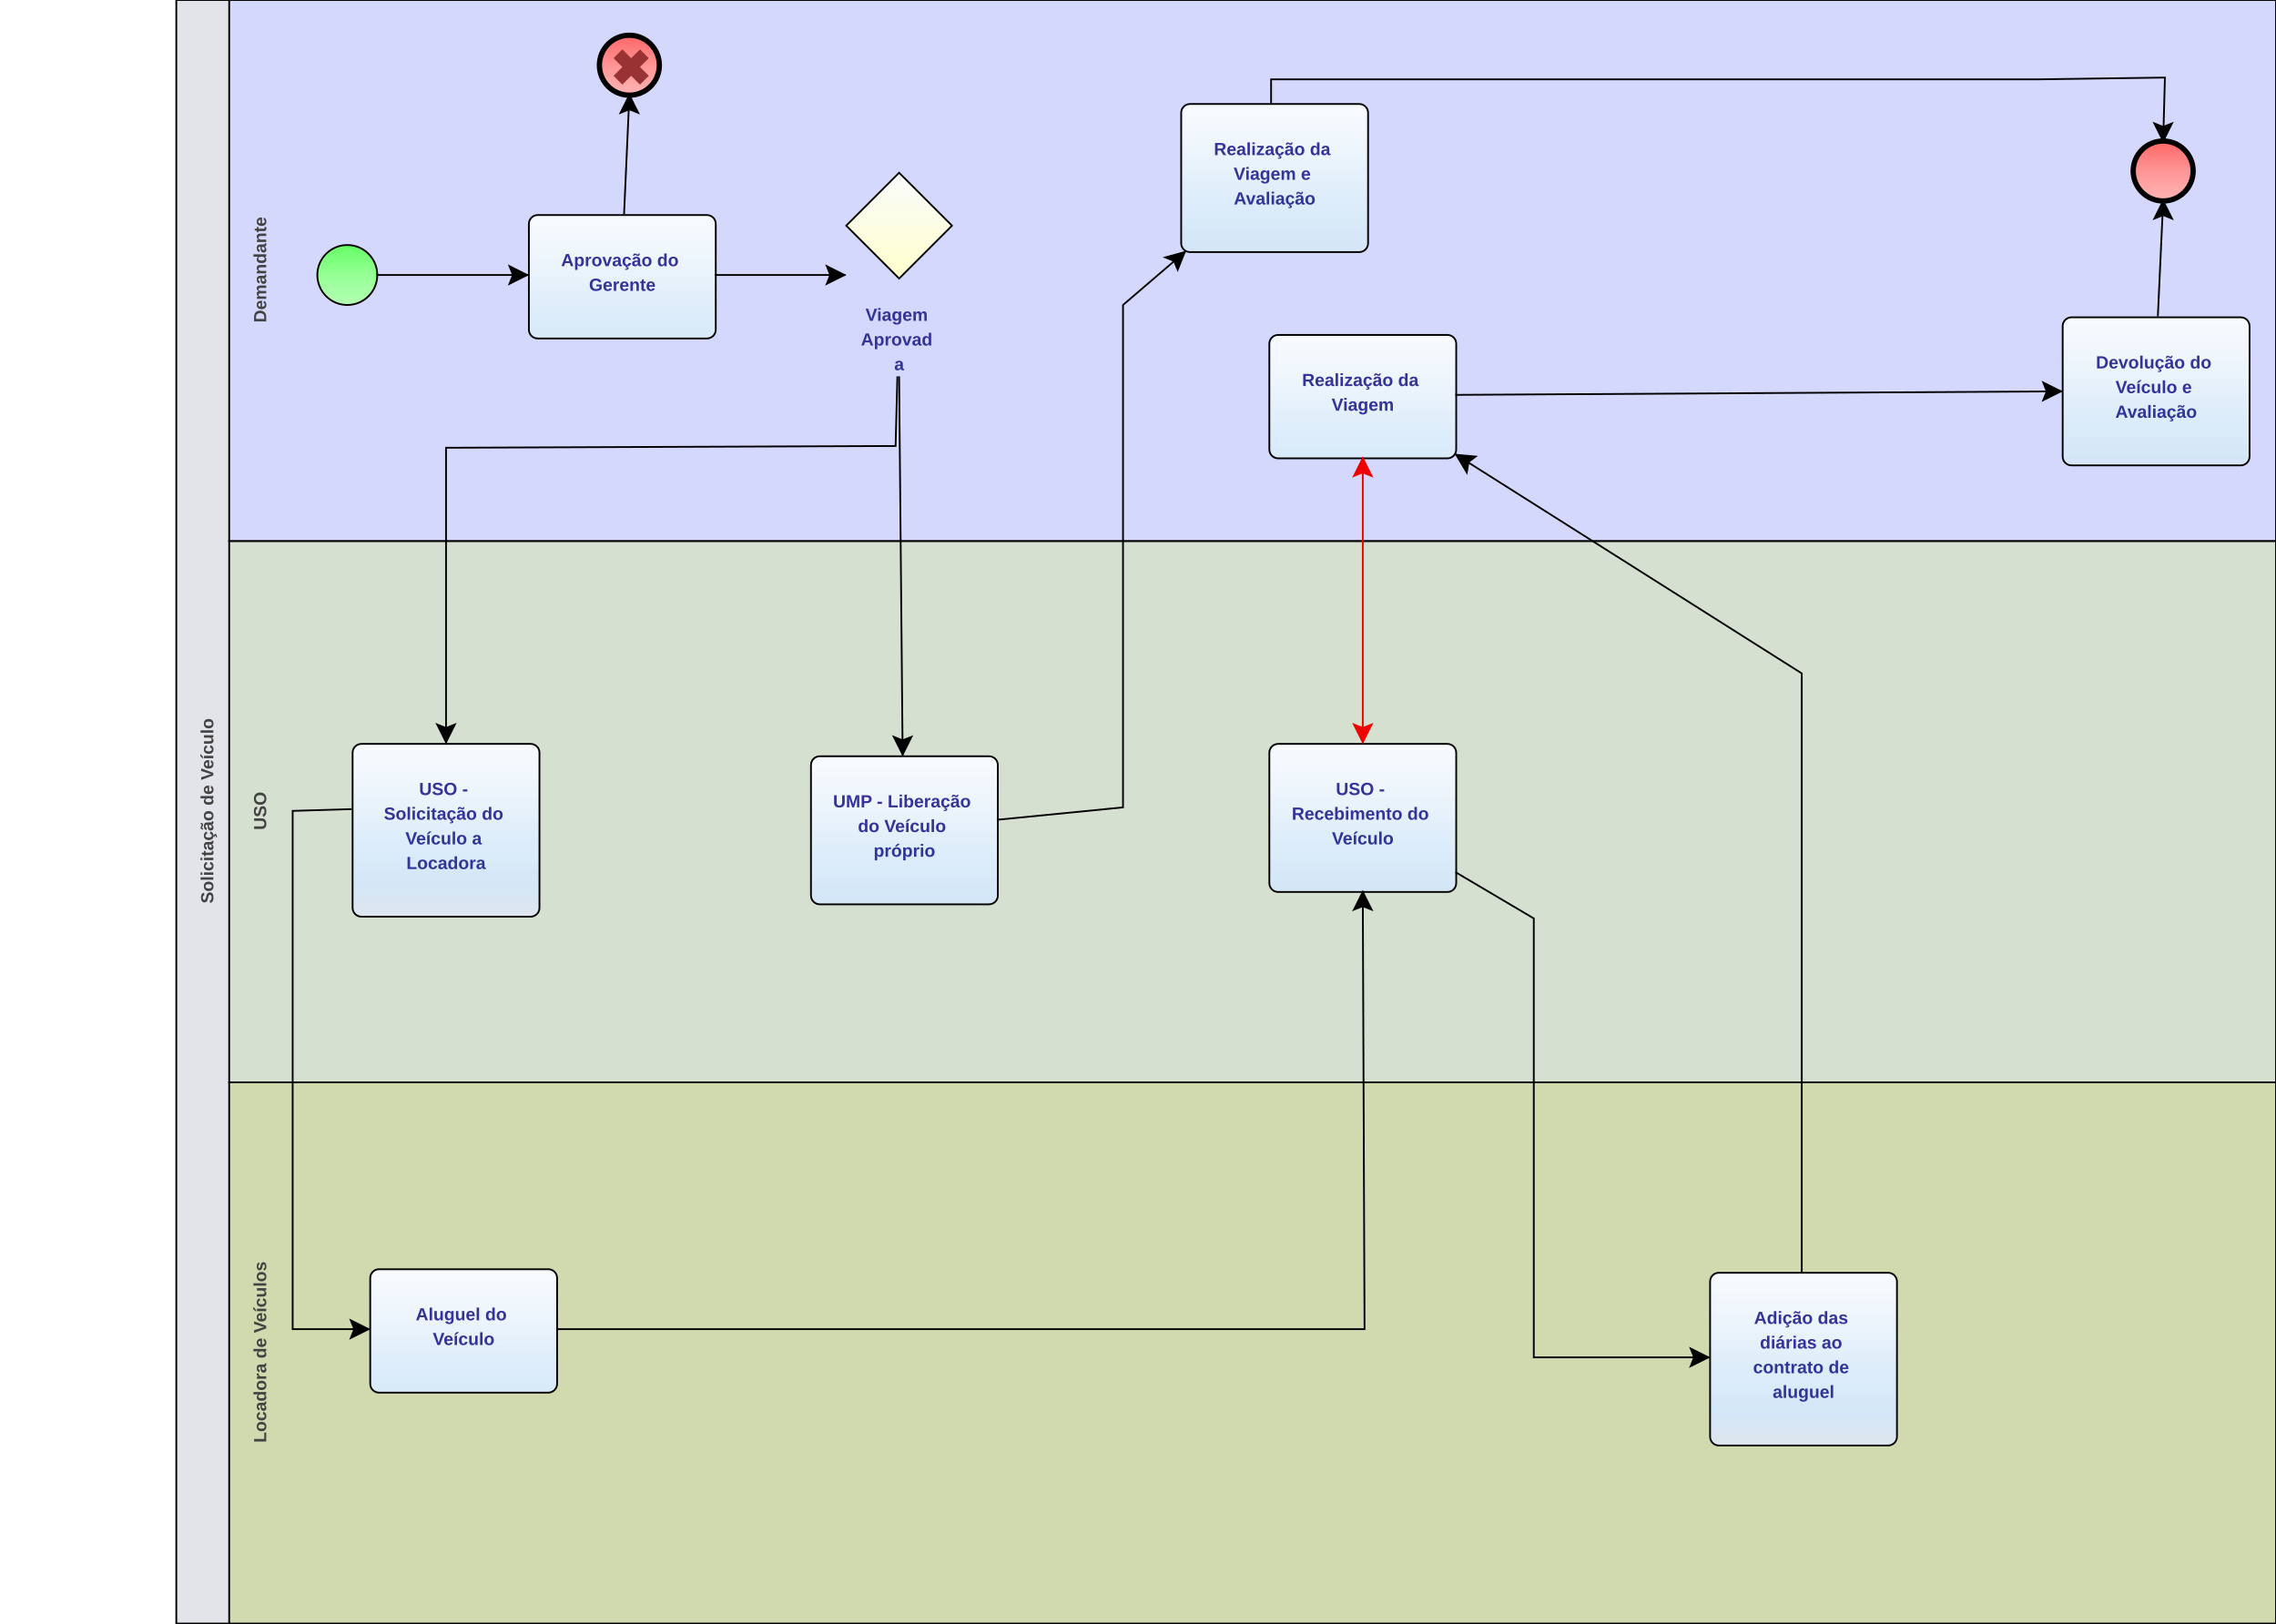
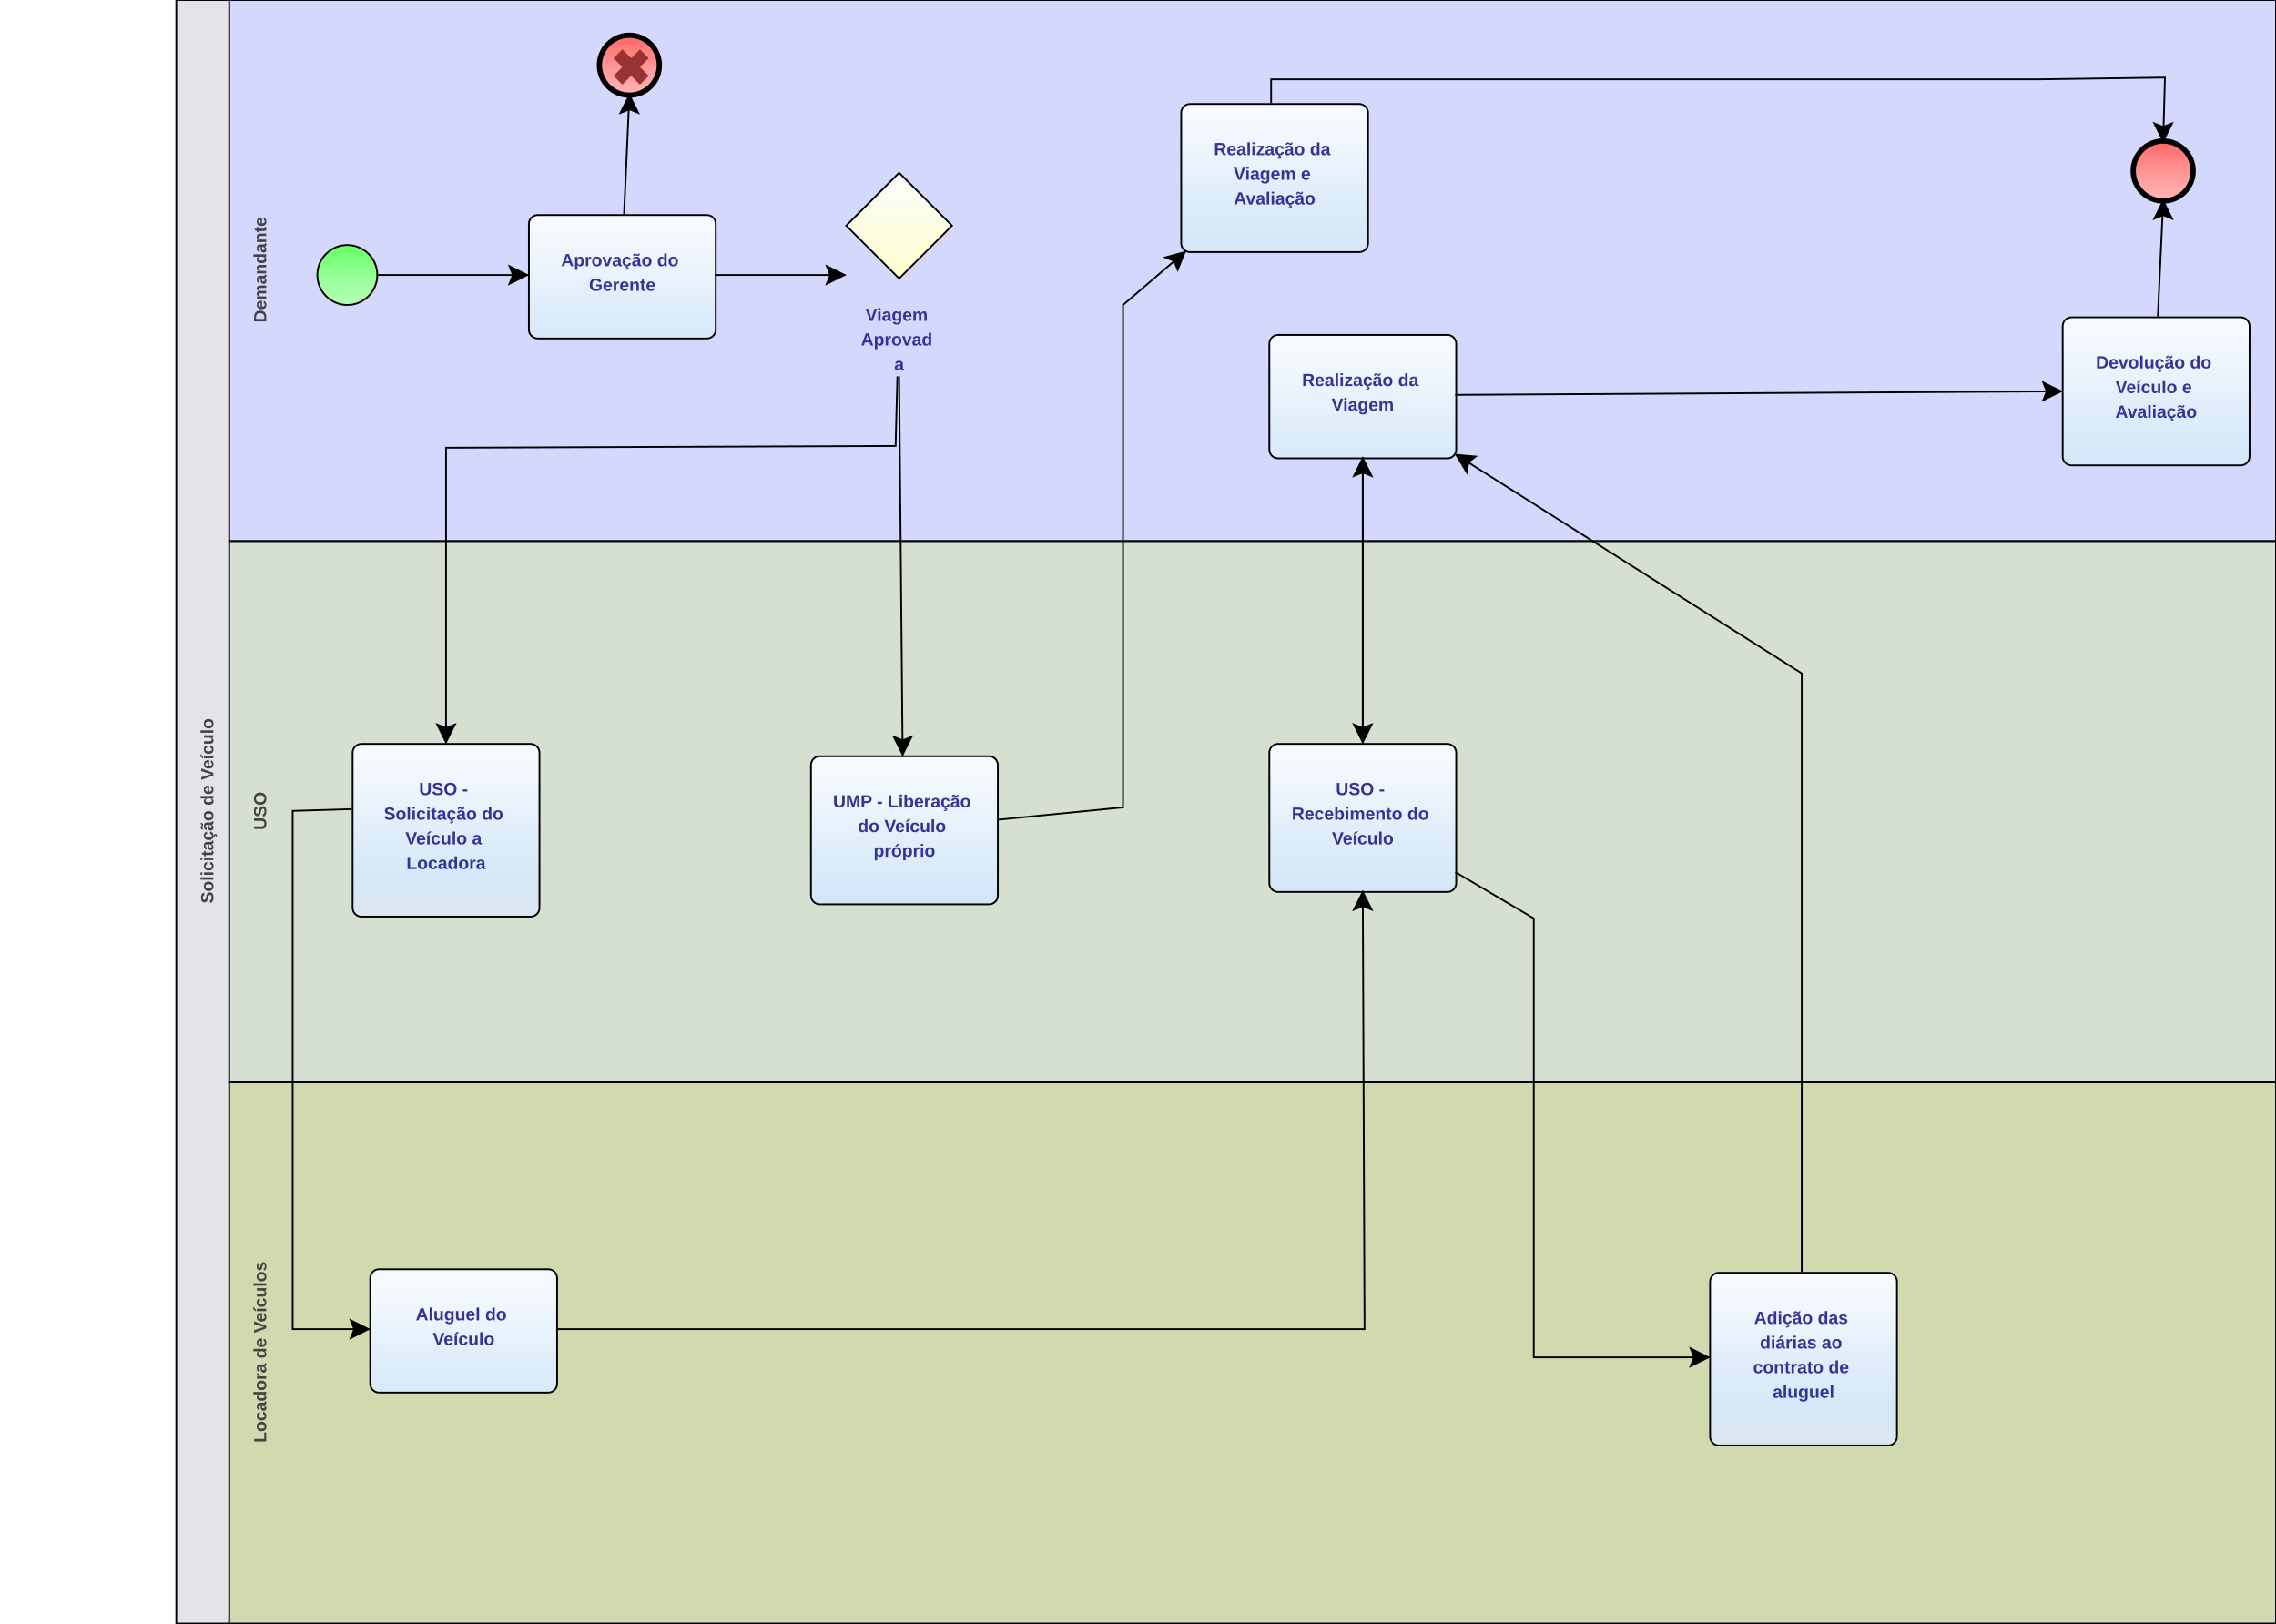
<svg xmlns="http://www.w3.org/2000/svg" xmlns:xlink="http://www.w3.org/1999/xlink" style="stroke-dasharray:none; shape-rendering:auto; font-family:'Arial'; text-rendering:auto; fill-opacity:1; color-interpolation:auto; color-rendering:auto; font-size:12; fill:black; stroke:black; image-rendering:auto; stroke-miterlimit:10; stroke-linecap:square; stroke-linejoin:miter; font-style:normal; stroke-width:1; stroke-dashoffset:0; font-weight:normal; stroke-opacity:1;" contentScriptType="text/ecmascript" preserveAspectRatio="xMidYMid meet" zoomAndPan="magnify" version="1.0" contentStyleType="text/css" xml:xlink="http://www.w3.org/1999/xlink" width="1291" height="921">
  <rect x="100" y="0" width="1191" height="921" ry="0" rx="0" style="stroke:#000000; fill:#E3E4EA" />
  <rect x="130" y="0" width="1161" height="307" ry="0" rx="0" style="stroke:#000000; fill:#D5D8FD" />
  <g componentSequence="5">
    <text x="-153" y="137" transform="rotate(270)" text-anchor="middle" style="font-weight:bold;font-size:10px;stroke:none; fill:#434343">
      <tspan dy="14" x="-153">Demandante</tspan>
    </text>
  </g>
  <rect x="130" y="307" width="1161" height="307" ry="0" rx="0" style="stroke:#000000; fill:#D6E0D0" />
  <g componentSequence="8">
    <text x="-460" y="137" transform="rotate(270)" text-anchor="middle" style="font-weight:bold;font-size:10px;stroke:none; fill:#434343">
      <tspan dy="14" x="-460">USO</tspan>
    </text>
  </g>
  <rect x="130" y="614" width="1161" height="307" ry="0" rx="0" style="stroke:#000000; fill:#D0DAAE" />
  <g componentSequence="7">
    <text x="-767" y="137" transform="rotate(270)" text-anchor="middle" style="font-weight:bold;font-size:10px;stroke:none; fill:#434343">
      <tspan dy="14" x="-767">Locadora de Veículos</tspan>
    </text>
  </g>
  <g componentSequence="4">
    <text x="-460" y="107" transform="rotate(270)" text-anchor="middle" style="font-weight:bold;font-size:10px;stroke:none; fill:#434343">
      <tspan dy="14" x="-460">Solicitação de Veículo</tspan>
    </text>
  </g>
  <g sequence="9">
-     <ellipse cx="197" cy="156" rx="17" ry="17" stroke-width="1" style="fill:url(#linearGradient66FF6696FF96B6FFB6_120124004);" stroke="336633" />
+     <ellipse cx="197" cy="156" rx="17" ry="17" stroke-width="1" style="fill:url(#linearGradient66FF6696FF96B6FFB6_1801361050);" stroke="336633" />
  </g>
  <g sequence="10">
-     <rect x="300" y="122" width="106" height="70" ry="5" rx="5" style="fill:url(#linearGradientF8FBFEEDF5FCDEEDFAD4E7F8E2E5E9_166665457);" stroke="191970" />
+     <rect x="300" y="122" width="106" height="70" ry="5" rx="5" style="fill:url(#linearGradientF8FBFEEDF5FCDEEDFAD4E7F8E2E5E9_1704555905);" stroke="191970" />
  </g>
  <g componentSequence="10">
    <text x="353" y="137" text-anchor="middle" style="font-weight:bold;font-size:10px;stroke:none; fill:#333399">
      <tspan dy="14" x="353">Aprovação do</tspan>
      <tspan dy="14" x="353">Gerente</tspan>
    </text>
  </g>
  <g sequence="12">
-     <polygon points=" 480 128 510 98 540 128 510 158 480 128" style="fill:url(#linearGradientFAFBFCFFFFCC_231774484);" stroke="000000" />
+     <polygon points=" 480 128 510 98 540 128 510 158 480 128" style="fill:url(#linearGradientFAFBFCFFFFCC_1638333930);" stroke="000000" />
  </g>
  <g componentSequence="12">
    <text x="510" y="168" text-anchor="middle" style="font-weight:bold;font-size:10px;stroke:none; fill:#333399">
      <tspan dy="14" x="510">Viagem</tspan>
      <tspan dy="14" x="510">Aprovad</tspan>
      <tspan dy="14" x="510">a</tspan>
    </text>
  </g>
  <g sequence="14">
-     <rect x="200" y="422" width="106" height="98" ry="5" rx="5" style="fill:url(#linearGradientF8FBFEEDF5FCDEEDFAD4E7F8E2E5E9_1221727946);" stroke="191970" />
+     <rect x="200" y="422" width="106" height="98" ry="5" rx="5" style="fill:url(#linearGradientF8FBFEEDF5FCDEEDFAD4E7F8E2E5E9_614760378);" stroke="191970" />
  </g>
  <g componentSequence="14">
    <text x="253" y="437" text-anchor="middle" style="font-weight:bold;font-size:10px;stroke:none; fill:#333399">
      <tspan dy="14" x="253">USO -</tspan>
      <tspan dy="14" x="253">Solicitação do</tspan>
      <tspan dy="14" x="253">Veículo a</tspan>
      <tspan dy="14" x="253">Locadora</tspan>
    </text>
  </g>
  <g sequence="15">
-     <rect x="460" y="429" width="106" height="84" ry="5" rx="5" style="fill:url(#linearGradientF8FBFEEDF5FCDEEDFAD4E7F8E2E5E9_145323622);" stroke="191970" />
+     <rect x="460" y="429" width="106" height="84" ry="5" rx="5" style="fill:url(#linearGradientF8FBFEEDF5FCDEEDFAD4E7F8E2E5E9_995219442);" stroke="191970" />
  </g>
  <g componentSequence="15">
    <text x="513" y="444" text-anchor="middle" style="font-weight:bold;font-size:10px;stroke:none; fill:#333399">
      <tspan dy="14" x="513">UMP - Liberação</tspan>
      <tspan dy="14" x="513">do Veículo</tspan>
      <tspan dy="14" x="513">próprio</tspan>
    </text>
  </g>
  <g sequence="16">
-     <rect x="210" y="720" width="106" height="70" ry="5" rx="5" style="fill:url(#linearGradientF8FBFEEDF5FCDEEDFAD4E7F8E2E5E9_2043738902);" stroke="191970" />
+     <rect x="210" y="720" width="106" height="70" ry="5" rx="5" style="fill:url(#linearGradientF8FBFEEDF5FCDEEDFAD4E7F8E2E5E9_365598820);" stroke="191970" />
  </g>
  <g componentSequence="16">
    <text x="263" y="735" text-anchor="middle" style="font-weight:bold;font-size:10px;stroke:none; fill:#333399">
      <tspan dy="14" x="263">Aluguel do</tspan>
      <tspan dy="14" x="263">Veículo</tspan>
    </text>
  </g>
  <g sequence="17">
-     <ellipse cx="1227" cy="97" rx="17" ry="17" stroke-width="3" style="fill:url(#linearGradientFF6666FF9696FFB6B6_1883358465);" stroke="993333" />
+     <ellipse cx="1227" cy="97" rx="17" ry="17" stroke-width="3" style="fill:url(#linearGradientFF6666FF9696FFB6B6_1138060954);" stroke="993333" />
  </g>
  <g sequence="23">
-     <rect x="670" y="59" width="106" height="84" ry="5" rx="5" style="fill:url(#linearGradientF8FBFEEDF5FCDEEDFAD4E7F8E2E5E9_687729029);" stroke="191970" />
+     <rect x="670" y="59" width="106" height="84" ry="5" rx="5" style="fill:url(#linearGradientF8FBFEEDF5FCDEEDFAD4E7F8E2E5E9_1149993205);" stroke="191970" />
  </g>
  <g componentSequence="23">
    <text x="723" y="74" text-anchor="middle" style="font-weight:bold;font-size:10px;stroke:none; fill:#333399">
      <tspan dy="14" x="723">Realização da</tspan>
      <tspan dy="14" x="723">Viagem e</tspan>
      <tspan dy="14" x="723">Avaliação</tspan>
    </text>
  </g>
  <g sequence="24">
-     <rect x="1170" y="180" width="106" height="84" ry="5" rx="5" style="fill:url(#linearGradientF8FBFEEDF5FCDEEDFAD4E7F8E2E5E9_1797562554);" stroke="191970" />
+     <rect x="1170" y="180" width="106" height="84" ry="5" rx="5" style="fill:url(#linearGradientF8FBFEEDF5FCDEEDFAD4E7F8E2E5E9_1909469649);" stroke="191970" />
  </g>
  <g componentSequence="24">
    <text x="1223" y="195" text-anchor="middle" style="font-weight:bold;font-size:10px;stroke:none; fill:#333399">
      <tspan dy="14" x="1223">Devolução do</tspan>
      <tspan dy="14" x="1223">Veículo e</tspan>
      <tspan dy="14" x="1223">Avaliação</tspan>
    </text>
  </g>
  <g sequence="31">
-     <ellipse cx="357" cy="37" rx="17" ry="17" stroke-width="3" style="fill:url(#linearGradientFF6666FF9696FFB6B6_357756547);" stroke="993333" />
+     <ellipse cx="357" cy="37" rx="17" ry="17" stroke-width="3" style="fill:url(#linearGradientFF6666FF9696FFB6B6_806915639);" stroke="993333" />
  </g>
  <g sequence="31">
    <polygon points=" 348 33 353 28 358 33 363 28 368 33 363 38 368 43 363 48 358 43 353 48 348 43 353 38" style="stroke:none; fill:#993333" />
  </g>
  <g sequence="36">
-     <rect x="720" y="422" width="106" height="84" ry="5" rx="5" style="fill:url(#linearGradientF8FBFEEDF5FCDEEDFAD4E7F8E2E5E9_1799702757);" stroke="191970" />
+     <rect x="720" y="422" width="106" height="84" ry="5" rx="5" style="fill:url(#linearGradientF8FBFEEDF5FCDEEDFAD4E7F8E2E5E9_1490126608);" stroke="191970" />
  </g>
  <g componentSequence="36">
    <text x="773" y="437" text-anchor="middle" style="font-weight:bold;font-size:10px;stroke:none; fill:#333399">
      <tspan dy="14" x="773">USO -</tspan>
      <tspan dy="14" x="773">Recebimento do</tspan>
      <tspan dy="14" x="773">Veículo</tspan>
    </text>
  </g>
  <g sequence="44">
-     <rect x="970" y="722" width="106" height="98" ry="5" rx="5" style="fill:url(#linearGradientF8FBFEEDF5FCDEEDFAD4E7F8E2E5E9_749942217);" stroke="191970" />
+     <rect x="970" y="722" width="106" height="98" ry="5" rx="5" style="fill:url(#linearGradientF8FBFEEDF5FCDEEDFAD4E7F8E2E5E9_1086666967);" stroke="191970" />
  </g>
  <g componentSequence="44">
    <text x="1023" y="737" text-anchor="middle" style="font-weight:bold;font-size:10px;stroke:none; fill:#333399">
      <tspan dy="14" x="1023">Adição das</tspan>
      <tspan dy="14" x="1023">diárias ao</tspan>
      <tspan dy="14" x="1023">contrato de</tspan>
      <tspan dy="14" x="1023">aluguel</tspan>
    </text>
  </g>
  <g sequence="54">
-     <rect x="720" y="190" width="106" height="70" ry="5" rx="5" style="fill:url(#linearGradientF8FBFEEDF5FCDEEDFAD4E7F8E2E5E9_1658610069);" stroke="191970" />
+     <rect x="720" y="190" width="106" height="70" ry="5" rx="5" style="fill:url(#linearGradientF8FBFEEDF5FCDEEDFAD4E7F8E2E5E9_812373927);" stroke="191970" />
  </g>
  <g componentSequence="54">
    <text x="773" y="205" text-anchor="middle" style="font-weight:bold;font-size:10px;stroke:none; fill:#333399">
      <tspan dy="14" x="773">Realização da</tspan>
      <tspan dy="14" x="773">Viagem</tspan>
    </text>
  </g>
  <g componentSequence="22">
    <text x="176" y="612" style="font-size:10px;font-weight:none;stroke:none; fill:#333399" text-anchor="left" />
  </g>
  <g componentSequence="27">
    <text x="453" y="156" style="font-size:10px;font-weight:none;stroke:none; fill:#333399" text-anchor="left" />
  </g>
  <g componentSequence="29">
    <text x="996" y="45" style="font-size:10px;font-weight:none;stroke:none; fill:#333399" text-anchor="left" />
  </g>
  <g componentSequence="41">
    <text x="1235" y="147" style="font-size:10px;font-weight:none;stroke:none; fill:#333399" text-anchor="left" />
  </g>
  <g componentSequence="48">
    <text x="267" y="156" style="font-size:10px;font-weight:none;stroke:none; fill:#333399" text-anchor="left" />
  </g>
  <g componentSequence="49">
    <text x="365" y="88" style="font-size:10px;font-weight:none;stroke:none; fill:#333399" text-anchor="left" />
  </g>
  <g componentSequence="50">
    <text x="327" y="254" style="font-size:10px;font-weight:none;stroke:none; fill:#333399" text-anchor="left" />
  </g>
  <g componentSequence="51">
    <text x="521" y="321" style="font-size:10px;font-weight:none;stroke:none; fill:#333399" text-anchor="left" />
  </g>
  <g componentSequence="52">
    <text x="647" y="328" style="font-size:10px;font-weight:none;stroke:none; fill:#333399" text-anchor="left" />
  </g>
  <g componentSequence="60">
    <text x="1032" y="436" style="font-size:10px;font-weight:none;stroke:none; fill:#333399" text-anchor="left" />
  </g>
  <g componentSequence="61">
    <text x="1008" y="223" style="font-size:10px;font-weight:none;stroke:none; fill:#333399" text-anchor="left" />
  </g>
  <g componentSequence="62">
    <text x="679" y="754" style="font-size:10px;font-weight:none;stroke:none; fill:#333399" text-anchor="left" />
  </g>
-   <g componentSequence="63">
-     <text x="783" y="341" style="font-size:10px;font-weight:none;stroke:none; fill:#333399" text-anchor="left" />
-   </g>
  <g componentSequence="64">
    <text x="880" y="669" style="font-size:10px;font-weight:none;stroke:none; fill:#333399" text-anchor="left" />
+   </g>
+   <g componentSequence="65">
+     <text x="783" y="341" style="font-size:10px;font-weight:none;stroke:none; fill:#333399" text-anchor="left" />
+   </g>
+   <g componentSequence="66">
+     <text x="783" y="341" style="font-size:10px;font-weight:none;stroke:none; fill:#333399" text-anchor="left" />
  </g>
  <path style="fill:none; stroke:#000000;stroke-width:1" d="M214.0 156.0 L299.0 156.0" />
  <polygon style="fill:#000000; stroke:#000000;" points=" 289 151 299 156 289 161 291 156" />
  <path style="fill:none; stroke:#000000;stroke-width:1" d="M406.0 156.0 L479.0 156.0" />
  <polygon style="fill:#000000; stroke:#000000;" points=" 469 151 479 156 469 161 471 156" />
  <path style="fill:none; stroke:#000000;stroke-width:1" d="M354.0 121.0 L357.0 54.0" />
  <polygon style="fill:#000000; stroke:#000000;" points=" 352 64 357 54 362 64 357 62" />
  <path style="fill:none; stroke:#000000;stroke-width:1" d="M509.0 214.0 L508.0 253.0 L253.0 254.0 L253.0 421.0" />
  <polygon style="fill:#000000; stroke:#000000;" points=" 258 411 253 421 248 411 253 413" />
  <path style="fill:none; stroke:#000000;stroke-width:1" d="M510.0 214.0 L512.0 428.0" />
  <polygon style="fill:#000000; stroke:#000000;" points=" 517 418 512 428 507 418 512 420" />
  <path style="fill:none; stroke:#000000;stroke-width:1" d="M199.0 459.0 L199.0 459.0 L166.0 460.0 L166.0 754.0 L209.0 754.0" />
  <polygon style="fill:#000000; stroke:#000000;" points=" 199 749 209 754 199 759 201 754" />
  <path style="fill:none; stroke:#000000;stroke-width:1" d="M566.0 465.0 L637.0 458.0 L637.0 173.0 L672.0 143.0" />
  <polygon style="fill:#000000; stroke:#000000;" points=" 661 146 672 143 668 153 666 148" />
  <path style="fill:none; stroke:#000000;stroke-width:1" d="M316.0 754.0 L774.0 754.0 L773.0 506.0" />
  <polygon style="fill:#000000; stroke:#000000;" points=" 768 516 773 506 778 516 773 514" />
  <path style="fill:none; stroke:#000000;stroke-width:1" d="M721.0 58.0 L721.0 45.0 L781.0 45.0 L911.0 45.0 L1157.0 45.0 L1228.0 44.0 L1227.0 80.0" />
  <polygon style="fill:#000000; stroke:#000000;" points=" 1232 70 1227 80 1222 70 1227 72" />
  <path style="fill:none; stroke:#000000;stroke-width:1" d="M1224.0 179.0 L1227.0 114.0" />
  <polygon style="fill:#000000; stroke:#000000;" points=" 1222 124 1227 114 1232 124 1227 122" />
  <path style="fill:none; stroke:#000000;stroke-width:1" d="M826.0 224.0 L1169.0 222.0" />
  <polygon style="fill:#000000; stroke:#000000;" points=" 1159 217 1169 222 1159 227 1161 222" />
-   <path style="fill:none; stroke:#F00000;stroke-width:1" d="M773.0 421.0 L773.0 260.0" />
-   <polygon style="fill:#F00000; stroke:#F00000;" points=" 768 270 773 260 778 270 773 268" />
-   <polygon style="fill:#F00000; stroke:#F00000;" points=" 778 411 773 421 768 411 773 413" />
  <path style="fill:none; stroke:#000000;stroke-width:1" d="M826.0 495.0 L870.0 521.0 L870.0 770.0 L969.0 770.0" />
  <polygon style="fill:#000000; stroke:#000000;" points=" 959 765 969 770 959 775 961 770" />
  <path style="fill:none; stroke:#000000;stroke-width:1" d="M1022.0 721.0 L1022.0 382.0 L826.0 258.0" />
  <polygon style="fill:#000000; stroke:#000000;" points=" 832 268 826 258 837 259 833 262" />
+   <path style="fill:none; stroke:#000000;stroke-width:1" d="M773.0 421.0 L773.0 260.0" />
+   <polygon style="fill:#000000; stroke:#000000;" points=" 768 270 773 260 778 270 773 268" />
+   <path style="fill:none; stroke:#000000;stroke-width:1" d="M773.0 260.0 L773.0 421.0" />
+   <polygon style="fill:#000000; stroke:#000000;" points=" 778 411 773 421 768 411 773 413" />
  <defs>
-     <linearGradient xlink:href="#linearGradient66FF6696FF96B6FFB6" id="linearGradient66FF6696FF96B6FFB6_120124004" x1="0" y1="139.0" x2="0" y2="174.0" gradientUnits="userSpaceOnUse" xlink:type="simple" xlink:actuate="onLoad" xlink:show="other" />
+     <linearGradient xlink:href="#linearGradient66FF6696FF96B6FFB6" id="linearGradient66FF6696FF96B6FFB6_1801361050" x1="0" y1="139.0" x2="0" y2="174.0" gradientUnits="userSpaceOnUse" xlink:type="simple" xlink:actuate="onLoad" xlink:show="other" />
    <linearGradient id="linearGradient66FF6696FF96B6FFB6">
      <stop style="stop-color:#66FF66;stop-opacity:1;" offset="0.0" id="stop66FF66" />
      <stop style="stop-color:#96FF96;stop-opacity:1;" offset="0.5" id="stop96FF96" />
      <stop style="stop-color:#B6FFB6;stop-opacity:1;" offset="1.0" id="stopB6FFB6" />
    </linearGradient>
-     <linearGradient xlink:href="#linearGradientF8FBFEEDF5FCDEEDFAD4E7F8E2E5E9" id="linearGradientF8FBFEEDF5FCDEEDFAD4E7F8E2E5E9_166665457" x1="0" y1="122.0" x2="0" y2="228.0" gradientUnits="userSpaceOnUse" xlink:type="simple" xlink:actuate="onLoad" xlink:show="other" />
+     <linearGradient xlink:href="#linearGradientF8FBFEEDF5FCDEEDFAD4E7F8E2E5E9" id="linearGradientF8FBFEEDF5FCDEEDFAD4E7F8E2E5E9_1704555905" x1="0" y1="122.0" x2="0" y2="228.0" gradientUnits="userSpaceOnUse" xlink:type="simple" xlink:actuate="onLoad" xlink:show="other" />
    <linearGradient id="linearGradientF8FBFEEDF5FCDEEDFAD4E7F8E2E5E9">
      <stop style="stop-color:#F8FBFE;stop-opacity:1;" offset="0.0" id="stopF8FBFE" />
      <stop style="stop-color:#EDF5FC;stop-opacity:1;" offset="0.25" id="stopEDF5FC" />
      <stop style="stop-color:#DEEDFA;stop-opacity:1;" offset="0.5" id="stopDEEDFA" />
      <stop style="stop-color:#D4E7F8;stop-opacity:1;" offset="0.75" id="stopD4E7F8" />
      <stop style="stop-color:#E2E5E9;stop-opacity:1;" offset="1.0" id="stopE2E5E9" />
    </linearGradient>
-     <linearGradient xlink:href="#linearGradientFAFBFCFFFFCC" id="linearGradientFAFBFCFFFFCC_231774484" x1="0" y1="98.0" x2="0" y2="158.0" gradientUnits="userSpaceOnUse" xlink:type="simple" xlink:actuate="onLoad" xlink:show="other" />
+     <linearGradient xlink:href="#linearGradientFAFBFCFFFFCC" id="linearGradientFAFBFCFFFFCC_1638333930" x1="0" y1="98.0" x2="0" y2="158.0" gradientUnits="userSpaceOnUse" xlink:type="simple" xlink:actuate="onLoad" xlink:show="other" />
    <linearGradient id="linearGradientFAFBFCFFFFCC">
      <stop style="stop-color:#FAFBFC;stop-opacity:1;" offset="0.0" id="stopFAFBFC" />
      <stop style="stop-color:#FFFFCC;stop-opacity:1;" offset="1.0" id="stopFFFFCC" />
    </linearGradient>
-     <linearGradient xlink:href="#linearGradientF8FBFEEDF5FCDEEDFAD4E7F8E2E5E9" id="linearGradientF8FBFEEDF5FCDEEDFAD4E7F8E2E5E9_1221727946" x1="0" y1="422.0" x2="0" y2="528.0" gradientUnits="userSpaceOnUse" xlink:type="simple" xlink:actuate="onLoad" xlink:show="other" />
-     <linearGradient xlink:href="#linearGradientF8FBFEEDF5FCDEEDFAD4E7F8E2E5E9" id="linearGradientF8FBFEEDF5FCDEEDFAD4E7F8E2E5E9_145323622" x1="0" y1="429.0" x2="0" y2="535.0" gradientUnits="userSpaceOnUse" xlink:type="simple" xlink:actuate="onLoad" xlink:show="other" />
-     <linearGradient xlink:href="#linearGradientF8FBFEEDF5FCDEEDFAD4E7F8E2E5E9" id="linearGradientF8FBFEEDF5FCDEEDFAD4E7F8E2E5E9_2043738902" x1="0" y1="720.0" x2="0" y2="826.0" gradientUnits="userSpaceOnUse" xlink:type="simple" xlink:actuate="onLoad" xlink:show="other" />
-     <linearGradient xlink:href="#linearGradientFF6666FF9696FFB6B6" id="linearGradientFF6666FF9696FFB6B6_1883358465" x1="0" y1="80.0" x2="0" y2="115.0" gradientUnits="userSpaceOnUse" xlink:type="simple" xlink:actuate="onLoad" xlink:show="other" />
+     <linearGradient xlink:href="#linearGradientF8FBFEEDF5FCDEEDFAD4E7F8E2E5E9" id="linearGradientF8FBFEEDF5FCDEEDFAD4E7F8E2E5E9_614760378" x1="0" y1="422.0" x2="0" y2="528.0" gradientUnits="userSpaceOnUse" xlink:type="simple" xlink:actuate="onLoad" xlink:show="other" />
+     <linearGradient xlink:href="#linearGradientF8FBFEEDF5FCDEEDFAD4E7F8E2E5E9" id="linearGradientF8FBFEEDF5FCDEEDFAD4E7F8E2E5E9_995219442" x1="0" y1="429.0" x2="0" y2="535.0" gradientUnits="userSpaceOnUse" xlink:type="simple" xlink:actuate="onLoad" xlink:show="other" />
+     <linearGradient xlink:href="#linearGradientF8FBFEEDF5FCDEEDFAD4E7F8E2E5E9" id="linearGradientF8FBFEEDF5FCDEEDFAD4E7F8E2E5E9_365598820" x1="0" y1="720.0" x2="0" y2="826.0" gradientUnits="userSpaceOnUse" xlink:type="simple" xlink:actuate="onLoad" xlink:show="other" />
+     <linearGradient xlink:href="#linearGradientFF6666FF9696FFB6B6" id="linearGradientFF6666FF9696FFB6B6_1138060954" x1="0" y1="80.0" x2="0" y2="115.0" gradientUnits="userSpaceOnUse" xlink:type="simple" xlink:actuate="onLoad" xlink:show="other" />
    <linearGradient id="linearGradientFF6666FF9696FFB6B6">
      <stop style="stop-color:#FF6666;stop-opacity:1;" offset="0.0" id="stopFF6666" />
      <stop style="stop-color:#FF9696;stop-opacity:1;" offset="0.5" id="stopFF9696" />
      <stop style="stop-color:#FFB6B6;stop-opacity:1;" offset="1.0" id="stopFFB6B6" />
    </linearGradient>
-     <linearGradient xlink:href="#linearGradientF8FBFEEDF5FCDEEDFAD4E7F8E2E5E9" id="linearGradientF8FBFEEDF5FCDEEDFAD4E7F8E2E5E9_687729029" x1="0" y1="59.0" x2="0" y2="165.0" gradientUnits="userSpaceOnUse" xlink:type="simple" xlink:actuate="onLoad" xlink:show="other" />
-     <linearGradient xlink:href="#linearGradientF8FBFEEDF5FCDEEDFAD4E7F8E2E5E9" id="linearGradientF8FBFEEDF5FCDEEDFAD4E7F8E2E5E9_1797562554" x1="0" y1="180.0" x2="0" y2="286.0" gradientUnits="userSpaceOnUse" xlink:type="simple" xlink:actuate="onLoad" xlink:show="other" />
-     <linearGradient xlink:href="#linearGradientFF6666FF9696FFB6B6" id="linearGradientFF6666FF9696FFB6B6_357756547" x1="0" y1="20.0" x2="0" y2="55.0" gradientUnits="userSpaceOnUse" xlink:type="simple" xlink:actuate="onLoad" xlink:show="other" />
-     <linearGradient xlink:href="#linearGradientF8FBFEEDF5FCDEEDFAD4E7F8E2E5E9" id="linearGradientF8FBFEEDF5FCDEEDFAD4E7F8E2E5E9_1799702757" x1="0" y1="422.0" x2="0" y2="528.0" gradientUnits="userSpaceOnUse" xlink:type="simple" xlink:actuate="onLoad" xlink:show="other" />
-     <linearGradient xlink:href="#linearGradientF8FBFEEDF5FCDEEDFAD4E7F8E2E5E9" id="linearGradientF8FBFEEDF5FCDEEDFAD4E7F8E2E5E9_749942217" x1="0" y1="722.0" x2="0" y2="828.0" gradientUnits="userSpaceOnUse" xlink:type="simple" xlink:actuate="onLoad" xlink:show="other" />
-     <linearGradient xlink:href="#linearGradientF8FBFEEDF5FCDEEDFAD4E7F8E2E5E9" id="linearGradientF8FBFEEDF5FCDEEDFAD4E7F8E2E5E9_1658610069" x1="0" y1="190.0" x2="0" y2="296.0" gradientUnits="userSpaceOnUse" xlink:type="simple" xlink:actuate="onLoad" xlink:show="other" />
+     <linearGradient xlink:href="#linearGradientF8FBFEEDF5FCDEEDFAD4E7F8E2E5E9" id="linearGradientF8FBFEEDF5FCDEEDFAD4E7F8E2E5E9_1149993205" x1="0" y1="59.0" x2="0" y2="165.0" gradientUnits="userSpaceOnUse" xlink:type="simple" xlink:actuate="onLoad" xlink:show="other" />
+     <linearGradient xlink:href="#linearGradientF8FBFEEDF5FCDEEDFAD4E7F8E2E5E9" id="linearGradientF8FBFEEDF5FCDEEDFAD4E7F8E2E5E9_1909469649" x1="0" y1="180.0" x2="0" y2="286.0" gradientUnits="userSpaceOnUse" xlink:type="simple" xlink:actuate="onLoad" xlink:show="other" />
+     <linearGradient xlink:href="#linearGradientFF6666FF9696FFB6B6" id="linearGradientFF6666FF9696FFB6B6_806915639" x1="0" y1="20.0" x2="0" y2="55.0" gradientUnits="userSpaceOnUse" xlink:type="simple" xlink:actuate="onLoad" xlink:show="other" />
+     <linearGradient xlink:href="#linearGradientF8FBFEEDF5FCDEEDFAD4E7F8E2E5E9" id="linearGradientF8FBFEEDF5FCDEEDFAD4E7F8E2E5E9_1490126608" x1="0" y1="422.0" x2="0" y2="528.0" gradientUnits="userSpaceOnUse" xlink:type="simple" xlink:actuate="onLoad" xlink:show="other" />
+     <linearGradient xlink:href="#linearGradientF8FBFEEDF5FCDEEDFAD4E7F8E2E5E9" id="linearGradientF8FBFEEDF5FCDEEDFAD4E7F8E2E5E9_1086666967" x1="0" y1="722.0" x2="0" y2="828.0" gradientUnits="userSpaceOnUse" xlink:type="simple" xlink:actuate="onLoad" xlink:show="other" />
+     <linearGradient xlink:href="#linearGradientF8FBFEEDF5FCDEEDFAD4E7F8E2E5E9" id="linearGradientF8FBFEEDF5FCDEEDFAD4E7F8E2E5E9_812373927" x1="0" y1="190.0" x2="0" y2="296.0" gradientUnits="userSpaceOnUse" xlink:type="simple" xlink:actuate="onLoad" xlink:show="other" />
  </defs>
</svg>
